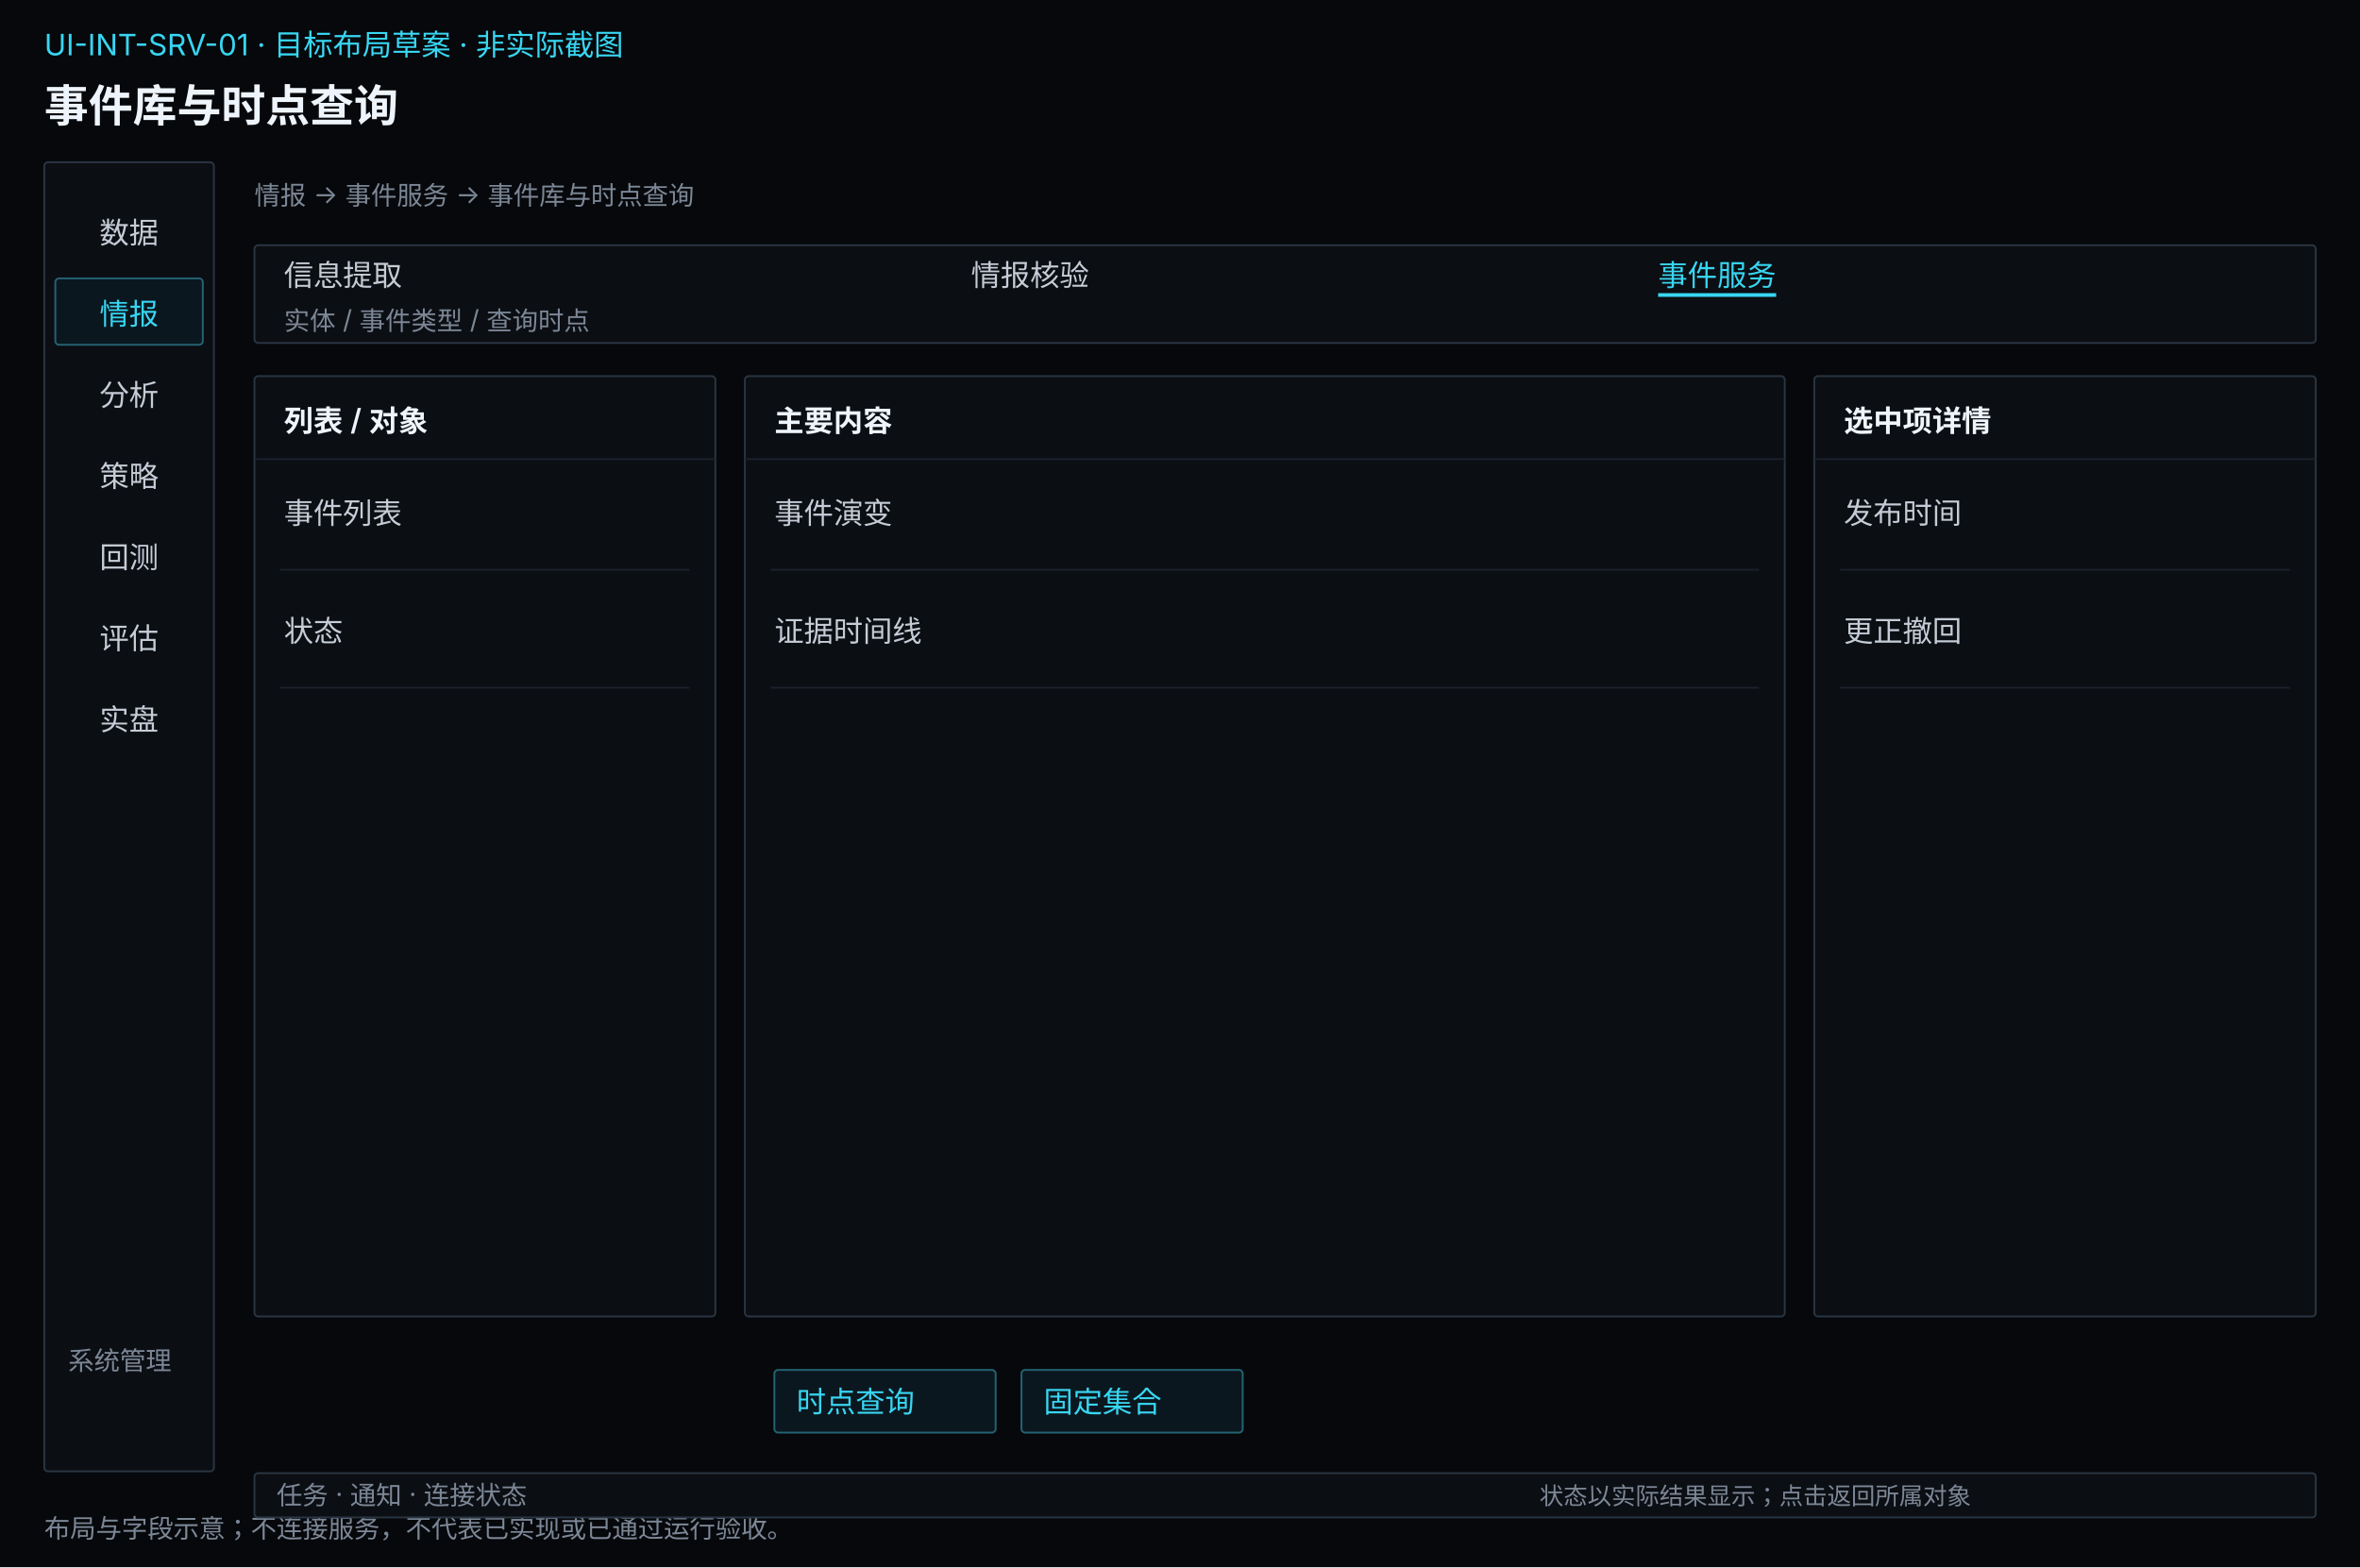
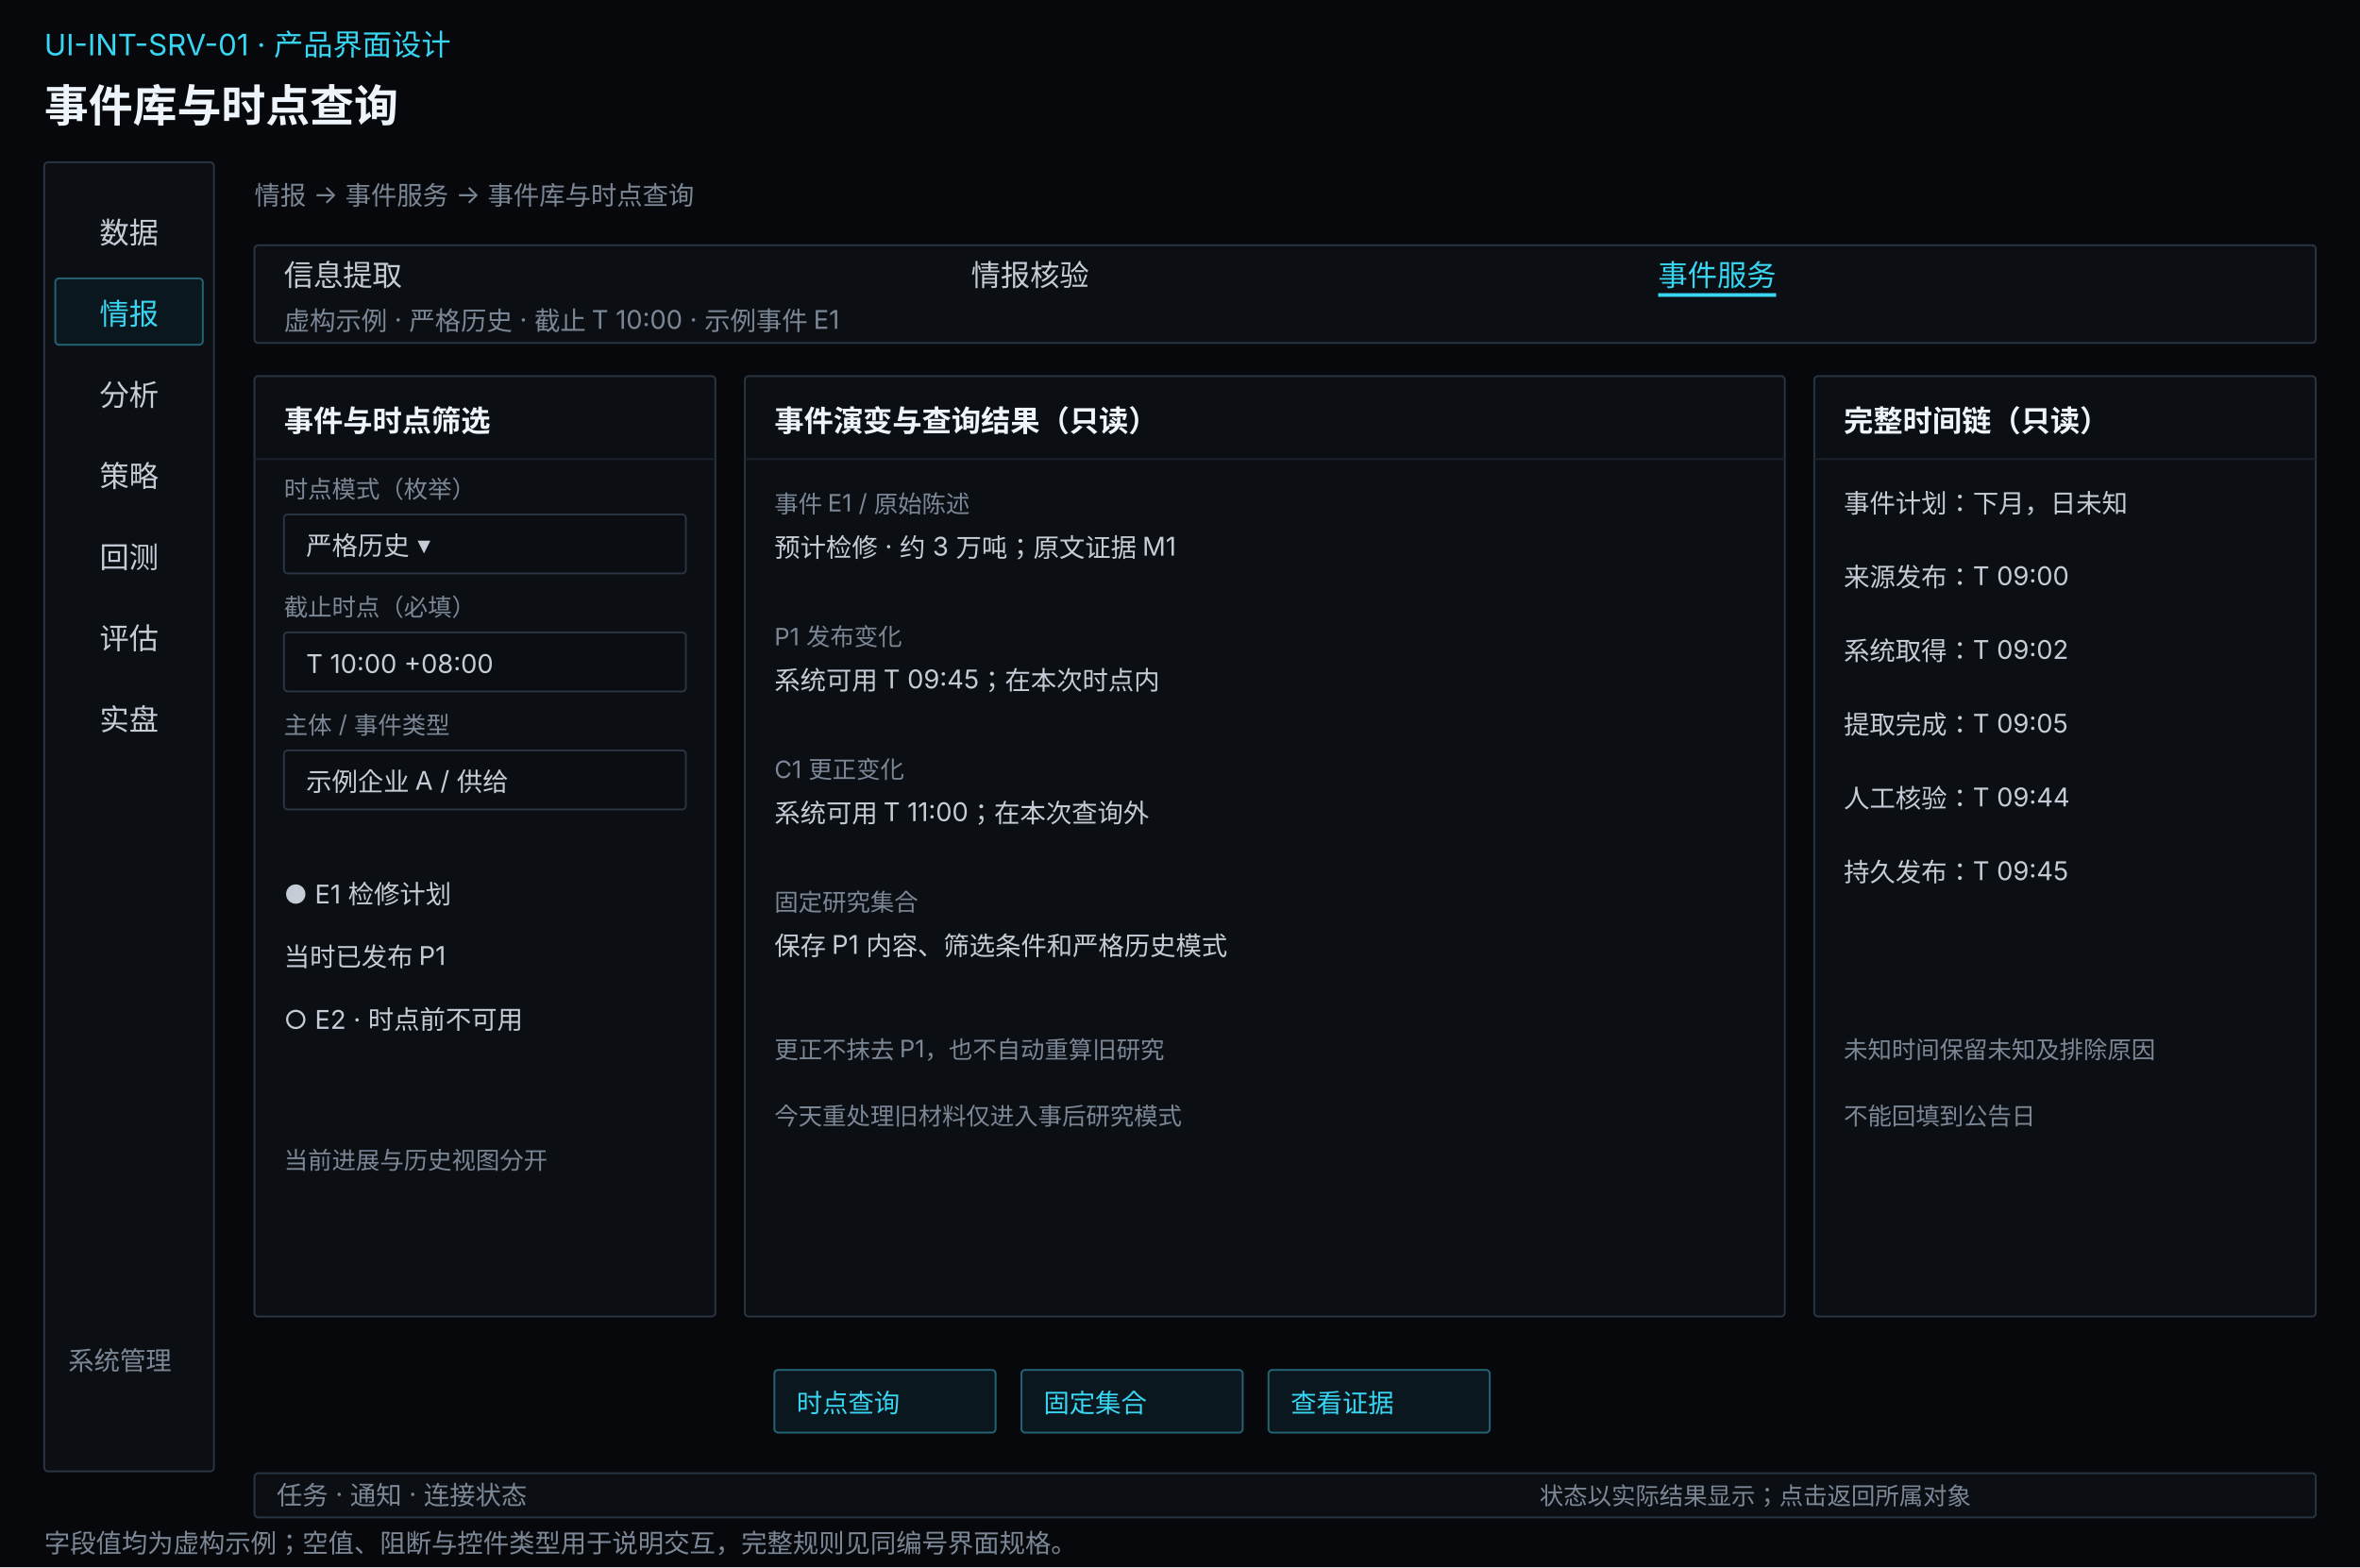
<svg xmlns="http://www.w3.org/2000/svg" viewBox="0 0 1280 850" role="img" aria-label="UI-INT-SRV-01 事件库与时点查询目标布局">
  <style>text{font-family:-apple-system,BlinkMacSystemFont,"PingFang SC",sans-serif;font-size:16px;fill:#c5ccd6}.strong{fill:#eef4fb;font-weight:600}.muted{fill:#7c8796;font-size:14px}.accent{fill:#38d6f2}.title{fill:#eef4fb;font-size:24px;font-weight:600}</style>
  <rect width="1280" height="850" fill="#06080b" />
-   <text x="24" y="30" class="accent">UI-INT-SRV-01 · 目标布局草案 · 非实际截图</text>
+   <text x="24" y="30" class="accent">UI-INT-SRV-01 · 产品界面设计</text>
  <text x="24" y="66" class="title">事件库与时点查询</text>
-   <text x="24" y="834" class="muted">布局与字段示意；不连接服务，不代表已实现或已通过运行验收。</text>
-   <rect x="138" y="204" width="250" height="510" rx="2" fill="#0b0e13" stroke="#2a3543" />
-   <text x="154" y="234" class="strong">列表 / 对象</text>
-   <path d="M138 249 H388" stroke="#1a212b" />
-   <text x="154" y="284" class="">事件列表</text>
-   <path d="M152 309 H374" stroke="#1a212b" />
-   <text x="154" y="348" class="">状态</text>
-   <path d="M152 373 H374" stroke="#1a212b" />
-   <rect x="404" y="204" width="564" height="510" rx="2" fill="#0b0e13" stroke="#2a3543" />
-   <text x="420" y="234" class="strong">主要内容</text>
-   <path d="M404 249 H968" stroke="#1a212b" />
-   <text x="420" y="284" class="">事件演变</text>
-   <path d="M418 309 H954" stroke="#1a212b" />
-   <text x="420" y="348" class="">证据时间线</text>
-   <path d="M418 373 H954" stroke="#1a212b" />
-   <rect x="984" y="204" width="272" height="510" rx="2" fill="#0b0e13" stroke="#2a3543" />
-   <text x="1000" y="234" class="strong">选中项详情</text>
-   <path d="M984 249 H1256" stroke="#1a212b" />
-   <text x="1000" y="284" class="">发布时间</text>
-   <path d="M998 309 H1242" stroke="#1a212b" />
-   <text x="1000" y="348" class="">更正撤回</text>
-   <path d="M998 373 H1242" stroke="#1a212b" />
-   <rect x="420" y="743" width="120" height="34" rx="2" fill="#0b171f" stroke="#246373" />
-   <text x="432" y="766" class="accent">时点查询</text>
-   <rect x="554" y="743" width="120" height="34" rx="2" fill="#0b171f" stroke="#246373" />
-   <text x="566" y="766" class="accent">固定集合</text>
+   <text x="24" y="842" class="muted">字段值均为虚构示例；空值、阻断与控件类型用于说明交互，完整规则见同编号界面规格。</text>
  <rect x="24" y="88" width="92" height="710" rx="2" fill="#0b0e13" stroke="#2a3543" />
  <text x="54" y="132" class="">数据</text>
  <rect x="30" y="151" width="80" height="36" rx="2" fill="#0b171f" stroke="#246373" />
  <text x="54" y="176" class="accent">情报</text>
  <text x="54" y="220" class="">分析</text>
  <text x="54" y="264" class="">策略</text>
  <text x="54" y="308" class="">回测</text>
  <text x="54" y="352" class="">评估</text>
  <text x="54" y="396" class="">实盘</text>
  <text x="37" y="743" class="muted">系统管理</text>
  <text x="138" y="111" class="muted">情报 → 事件服务 → 事件库与时点查询</text>
  <rect x="138" y="133" width="1118" height="53" rx="2" fill="#0b0e13" stroke="#2a3543" />
  <text x="154.0" y="155" class="">信息提取</text>
  <text x="526.667" y="155" class="">情报核验</text>
  <text x="899.333" y="155" class="accent">事件服务</text>
  <path d="M899.333 160 H963.333" stroke="#38d6f2" stroke-width="2" />
-   <text x="154" y="179" class="muted">实体 / 事件类型 / 查询时点</text>
+   <text x="154" y="179" class="muted">虚构示例 · 严格历史 · 截止 T 10:00 · 示例事件 E1</text>
  <rect x="138" y="799" width="1118" height="24" rx="2" fill="#0b0e13" stroke="#2a3543" />
  <text x="150" y="816" class="muted">任务  ·  通知  ·  连接状态</text>
  <text x="835" y="816" class="muted" style="font-size:13px">状态以实际结果显示；点击返回所属对象</text>
+   <g id="business-detail">
+     <rect x="138" y="204" width="250" height="510" rx="2" fill="#0b0e13" stroke="#2a3543" />
+     <text x="154" y="234" class="strong" style="font-size:16px">事件与时点筛选</text>
+     <path d="M138 249 H388" stroke="#1a212b" />
+     <text x="154" y="270" class="muted" style="font-size:13px">时点模式（枚举）</text>
+     <rect x="154" y="279" width="218" height="32" rx="2" fill="#0a0d12" stroke="#2a3543" />
+     <text x="166" y="301" class="" style="font-size:14px">严格历史  ▾</text>
+     <text x="154" y="334" class="muted" style="font-size:13px">截止时点（必填）</text>
+     <rect x="154" y="343" width="218" height="32" rx="2" fill="#0a0d12" stroke="#2a3543" />
+     <text x="166" y="365" class="" style="font-size:14px">T 10:00 +08:00</text>
+     <text x="154" y="398" class="muted" style="font-size:13px">主体 / 事件类型</text>
+     <rect x="154" y="407" width="218" height="32" rx="2" fill="#0a0d12" stroke="#2a3543" />
+     <text x="166" y="429" class="" style="font-size:14px">示例企业 A / 供给</text>
+     <text x="154" y="490" class="" style="font-size:14px">● E1 检修计划</text>
+     <text x="154" y="524" class="" style="font-size:14px">  当时已发布 P1</text>
+     <text x="154" y="558" class="" style="font-size:14px">○ E2 · 时点前不可用</text>
+     <text x="154" y="634" class="muted" style="font-size:13px">当前进展与历史视图分开</text>
+     <rect x="404" y="204" width="564" height="510" rx="2" fill="#0b0e13" stroke="#2a3543" />
+     <text x="420" y="234" class="strong" style="font-size:16px">事件演变与查询结果（只读）</text>
+     <path d="M404 249 H968" stroke="#1a212b" />
+     <text x="420" y="278" class="muted" style="font-size:13px">事件 E1 / 原始陈述</text>
+     <text x="420" y="302" class="" style="font-size:14px">预计检修 · 约 3 万吨；原文证据 M1</text>
+     <text x="420" y="350" class="muted" style="font-size:13px">P1 发布变化</text>
+     <text x="420" y="374" class="" style="font-size:14px">系统可用 T 09:45；在本次时点内</text>
+     <text x="420" y="422" class="muted" style="font-size:13px">C1 更正变化</text>
+     <text x="420" y="446" class="" style="font-size:14px">系统可用 T 11:00；在本次查询外</text>
+     <text x="420" y="494" class="muted" style="font-size:13px">固定研究集合</text>
+     <text x="420" y="518" class="" style="font-size:14px">保存 P1 内容、筛选条件和严格历史模式</text>
+     <text x="420" y="574" class="muted" style="font-size:13px">更正不抹去 P1，也不自动重算旧研究</text>
+     <text x="420" y="610" class="muted" style="font-size:13px">今天重处理旧材料仅进入事后研究模式</text>
+     <rect x="984" y="204" width="272" height="510" rx="2" fill="#0b0e13" stroke="#2a3543" />
+     <text x="1000" y="234" class="strong" style="font-size:16px">完整时间链（只读）</text>
+     <path d="M984 249 H1256" stroke="#1a212b" />
+     <text x="1000" y="278" class="" style="font-size:14px">事件计划：下月，日未知</text>
+     <text x="1000" y="318" class="" style="font-size:14px">来源发布：T 09:00</text>
+     <text x="1000" y="358" class="" style="font-size:14px">系统取得：T 09:02</text>
+     <text x="1000" y="398" class="" style="font-size:14px">提取完成：T 09:05</text>
+     <text x="1000" y="438" class="" style="font-size:14px">人工核验：T 09:44</text>
+     <text x="1000" y="478" class="" style="font-size:14px">持久发布：T 09:45</text>
+     <text x="1000" y="574" class="muted" style="font-size:13px">未知时间保留未知及排除原因</text>
+     <text x="1000" y="610" class="muted" style="font-size:13px">不能回填到公告日</text>
+     <rect x="420" y="743" width="120" height="34" rx="2" fill="#0b171f" stroke="#246373" />
+     <text x="432" y="766" class="accent" style="font-size:14px">时点查询</text>
+     <rect x="554" y="743" width="120" height="34" rx="2" fill="#0b171f" stroke="#246373" />
+     <text x="566" y="766" class="accent" style="font-size:14px">固定集合</text>
+     <rect x="688" y="743" width="120" height="34" rx="2" fill="#0b171f" stroke="#246373" />
+     <text x="700" y="766" class="accent" style="font-size:14px">查看证据</text>
+   </g>
</svg>
